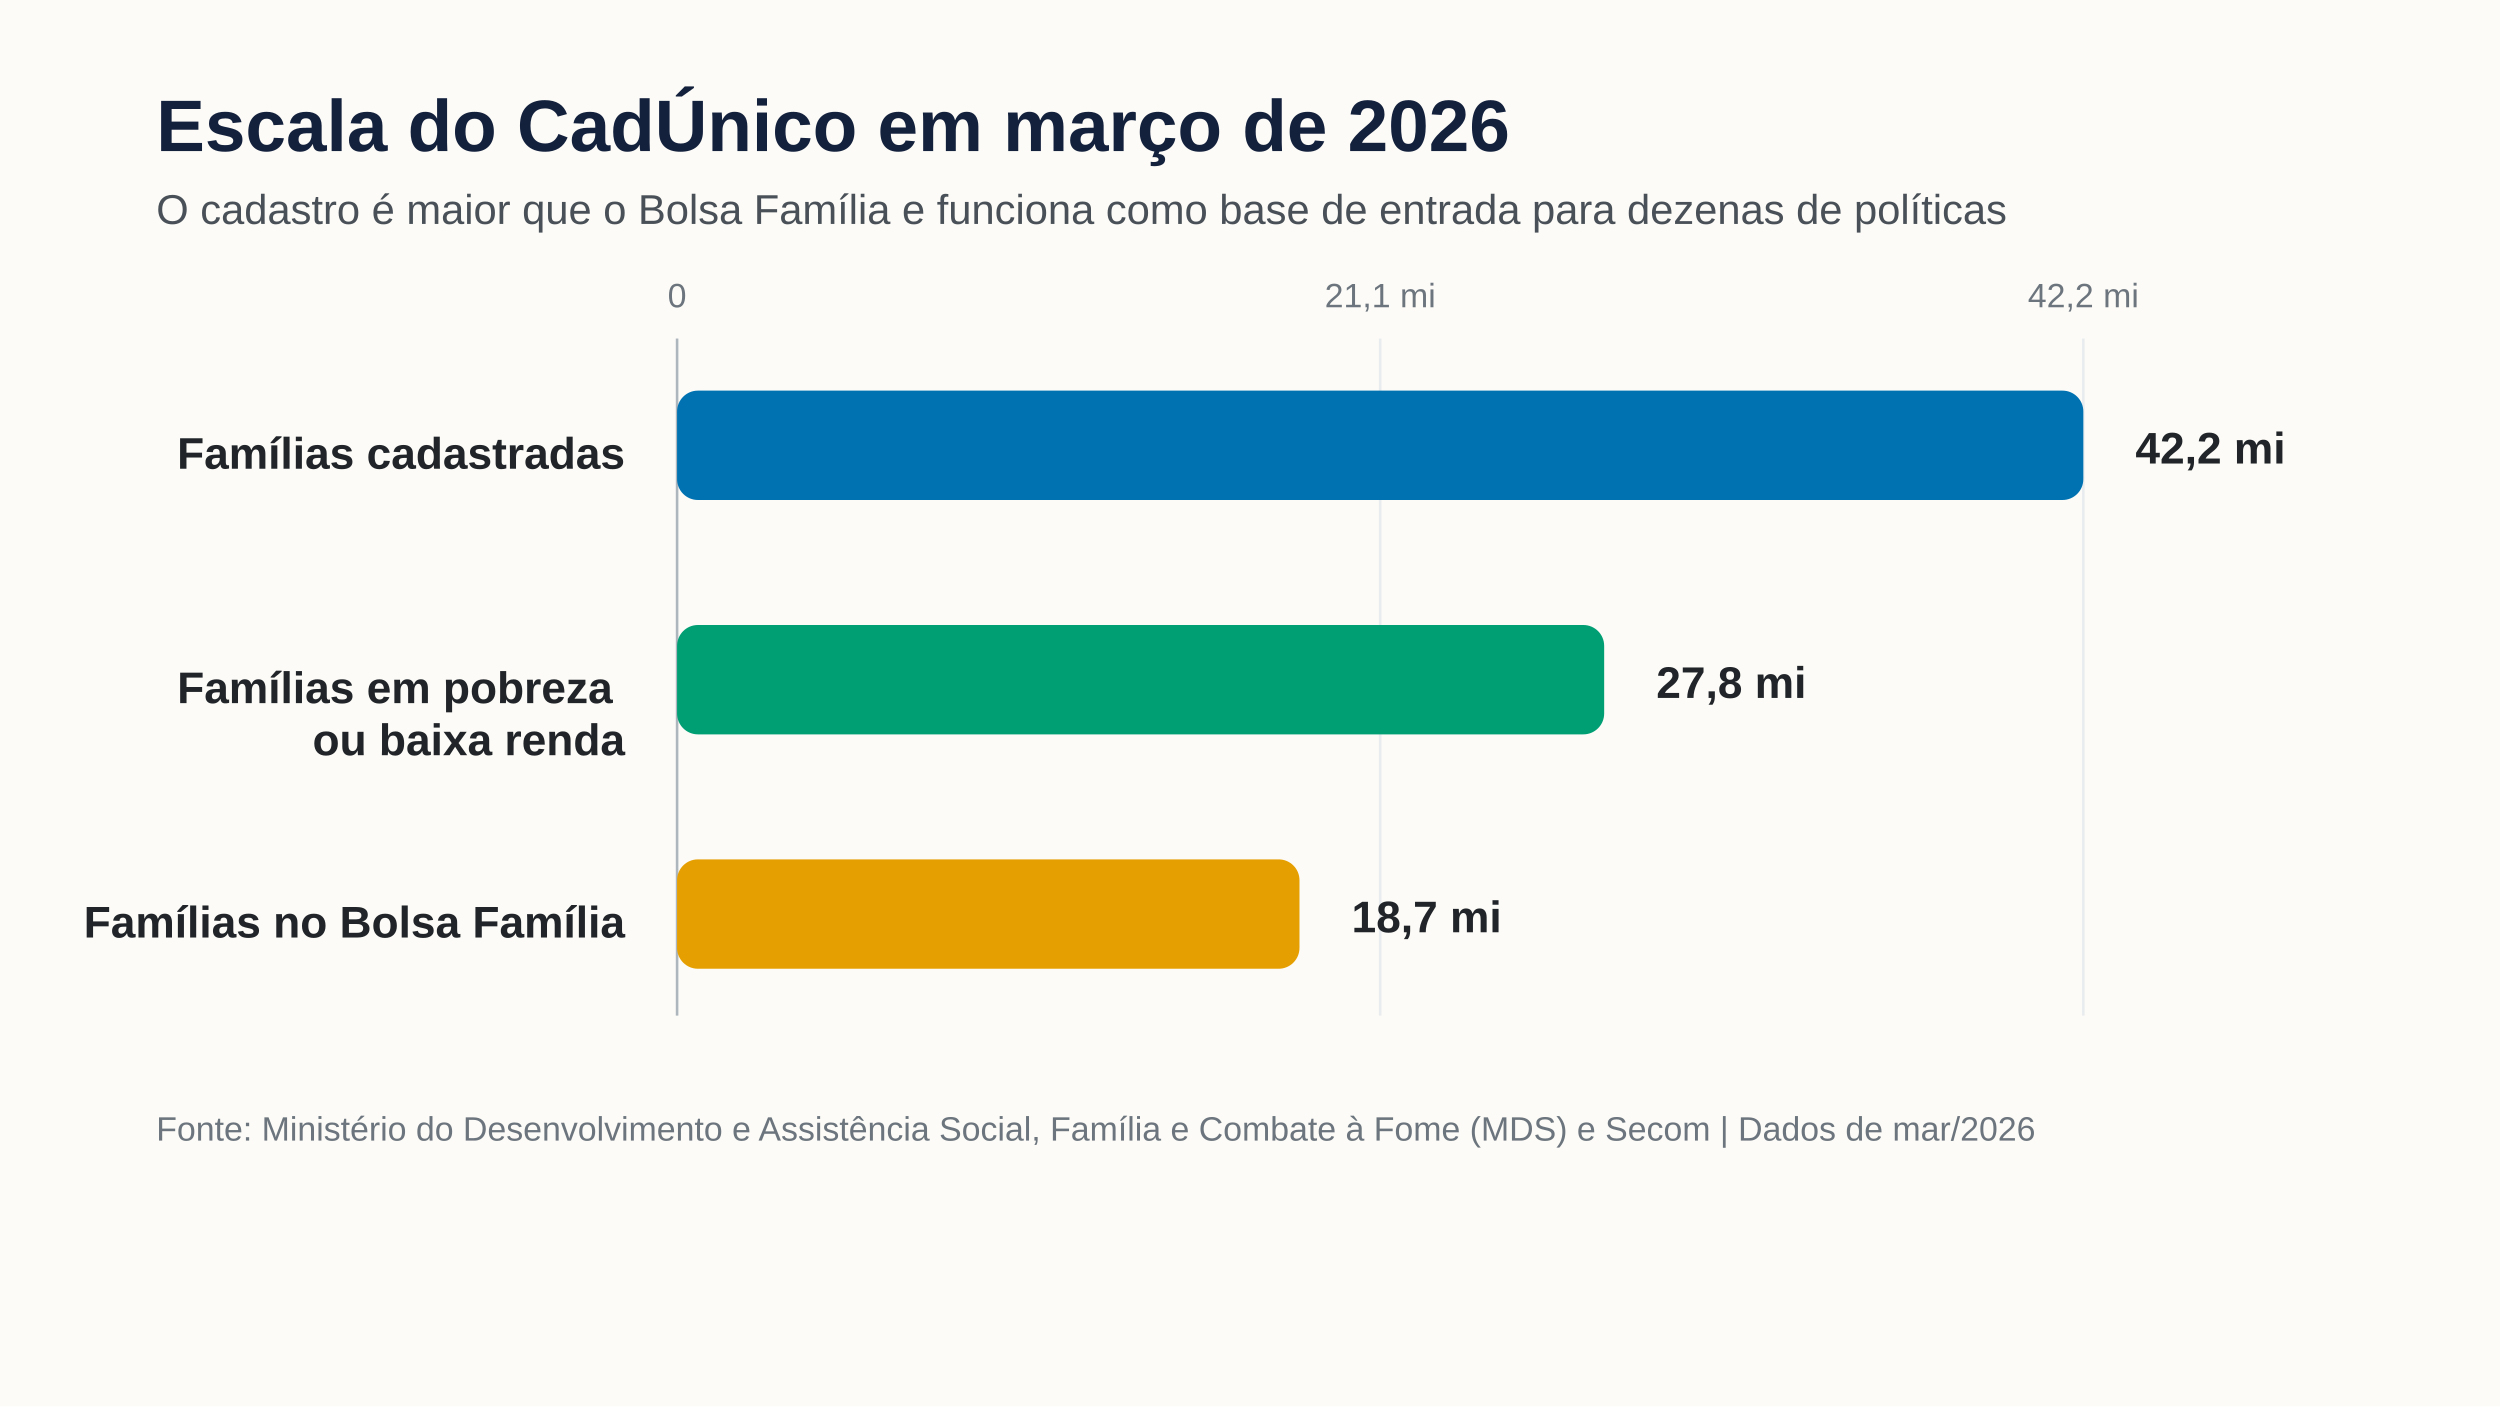
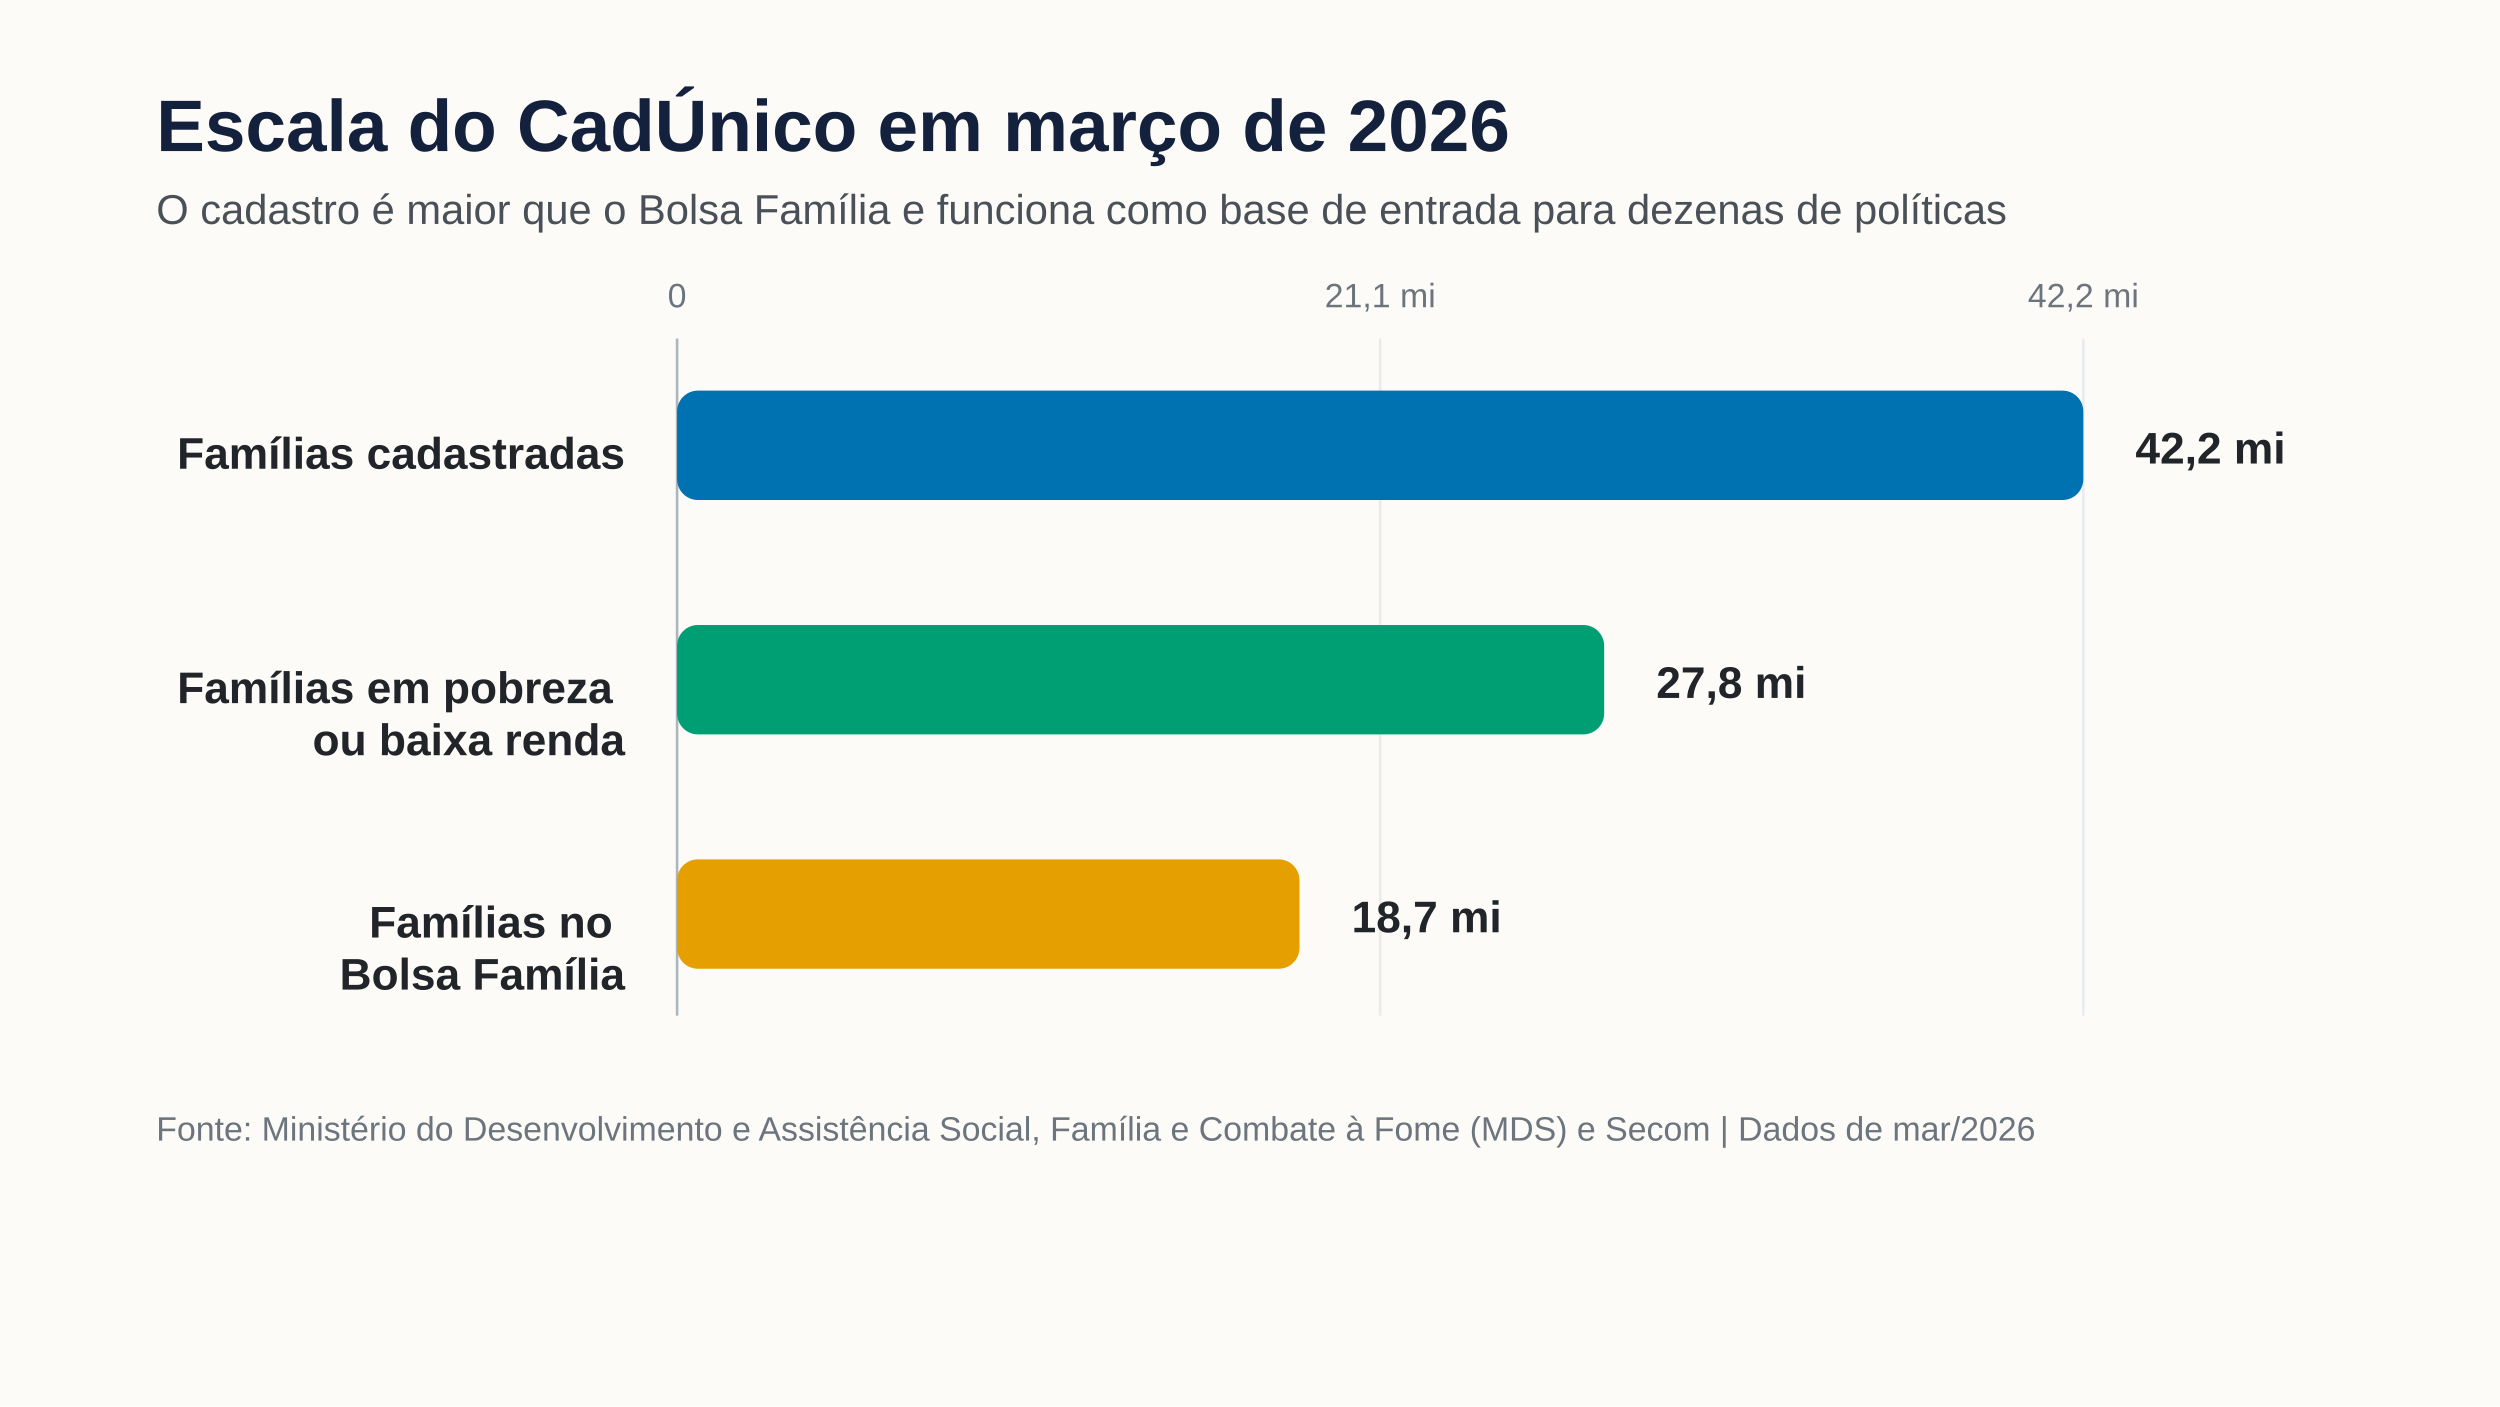
<svg xmlns="http://www.w3.org/2000/svg" width="960" height="540" viewBox="0 0 960 540" preserveAspectRatio="xMidYMid meet" role="img" aria-labelledby="title desc">
  <rect width="960" height="540" fill="#fcfbf7" />
  <text x="60" y="58" fill="#14213d" font-family="Arial, Helvetica, sans-serif" font-size="28" font-weight="700">
    Escala do CadÚnico em março de 2026
  </text>
  <text x="60" y="86" fill="#495057" font-family="Arial, Helvetica, sans-serif" font-size="16">
    O cadastro é maior que o Bolsa Família e funciona como base de entrada para dezenas de políticas
  </text>
  <line x1="260" y1="130" x2="260" y2="390" stroke="#adb5bd" stroke-width="1" />
  <line x1="530" y1="130" x2="530" y2="390" stroke="#e9ecef" stroke-width="1" />
  <line x1="800" y1="130" x2="800" y2="390" stroke="#e9ecef" stroke-width="1" />
  <text x="260" y="118" fill="#6c757d" font-family="Arial, Helvetica, sans-serif" font-size="13" text-anchor="middle">0</text>
  <text x="530" y="118" fill="#6c757d" font-family="Arial, Helvetica, sans-serif" font-size="13" text-anchor="middle">21,1 mi</text>
  <text x="800" y="118" fill="#6c757d" font-family="Arial, Helvetica, sans-serif" font-size="13" text-anchor="middle">42,2 mi</text>
  <rect x="260" y="150" width="540" height="42" rx="8" fill="#0072B2" />
  <text x="240" y="180" fill="#212529" font-family="Arial, Helvetica, sans-serif" font-size="17" font-weight="600" text-anchor="end">
    Famílias cadastradas
  </text>
  <text x="820" y="178" fill="#212529" font-family="Arial, Helvetica, sans-serif" font-size="17" font-weight="700">42,2 mi</text>
  <rect x="260" y="240" width="356" height="42" rx="8" fill="#009E73" />
  <text x="240" y="270" fill="#212529" font-family="Arial, Helvetica, sans-serif" font-size="17" font-weight="600" text-anchor="end">
    <tspan x="240" dy="0">Famílias em pobreza</tspan>
    <tspan x="240" dy="20">ou baixa renda</tspan>
  </text>
  <text x="636" y="268" fill="#212529" font-family="Arial, Helvetica, sans-serif" font-size="17" font-weight="700">27,8 mi</text>
  <rect x="260" y="330" width="239" height="42" rx="8" fill="#E69F00" />
  <text x="240" y="360" fill="#212529" font-family="Arial, Helvetica, sans-serif" font-size="17" font-weight="600" text-anchor="end">
-     Famílias no Bolsa Família
+     <tspan x="240" dy="0">Famílias no</tspan>
+     <tspan x="240" dy="20">Bolsa Família</tspan>
  </text>
  <text x="519" y="358" fill="#212529" font-family="Arial, Helvetica, sans-serif" font-size="17" font-weight="700">18,7 mi</text>
  <text x="60" y="438" fill="#6c757d" font-family="Arial, Helvetica, sans-serif" font-size="13">
    Fonte: Ministério do Desenvolvimento e Assistência Social, Família e Combate à Fome (MDS) e Secom | Dados de mar/2026
  </text>
</svg>
